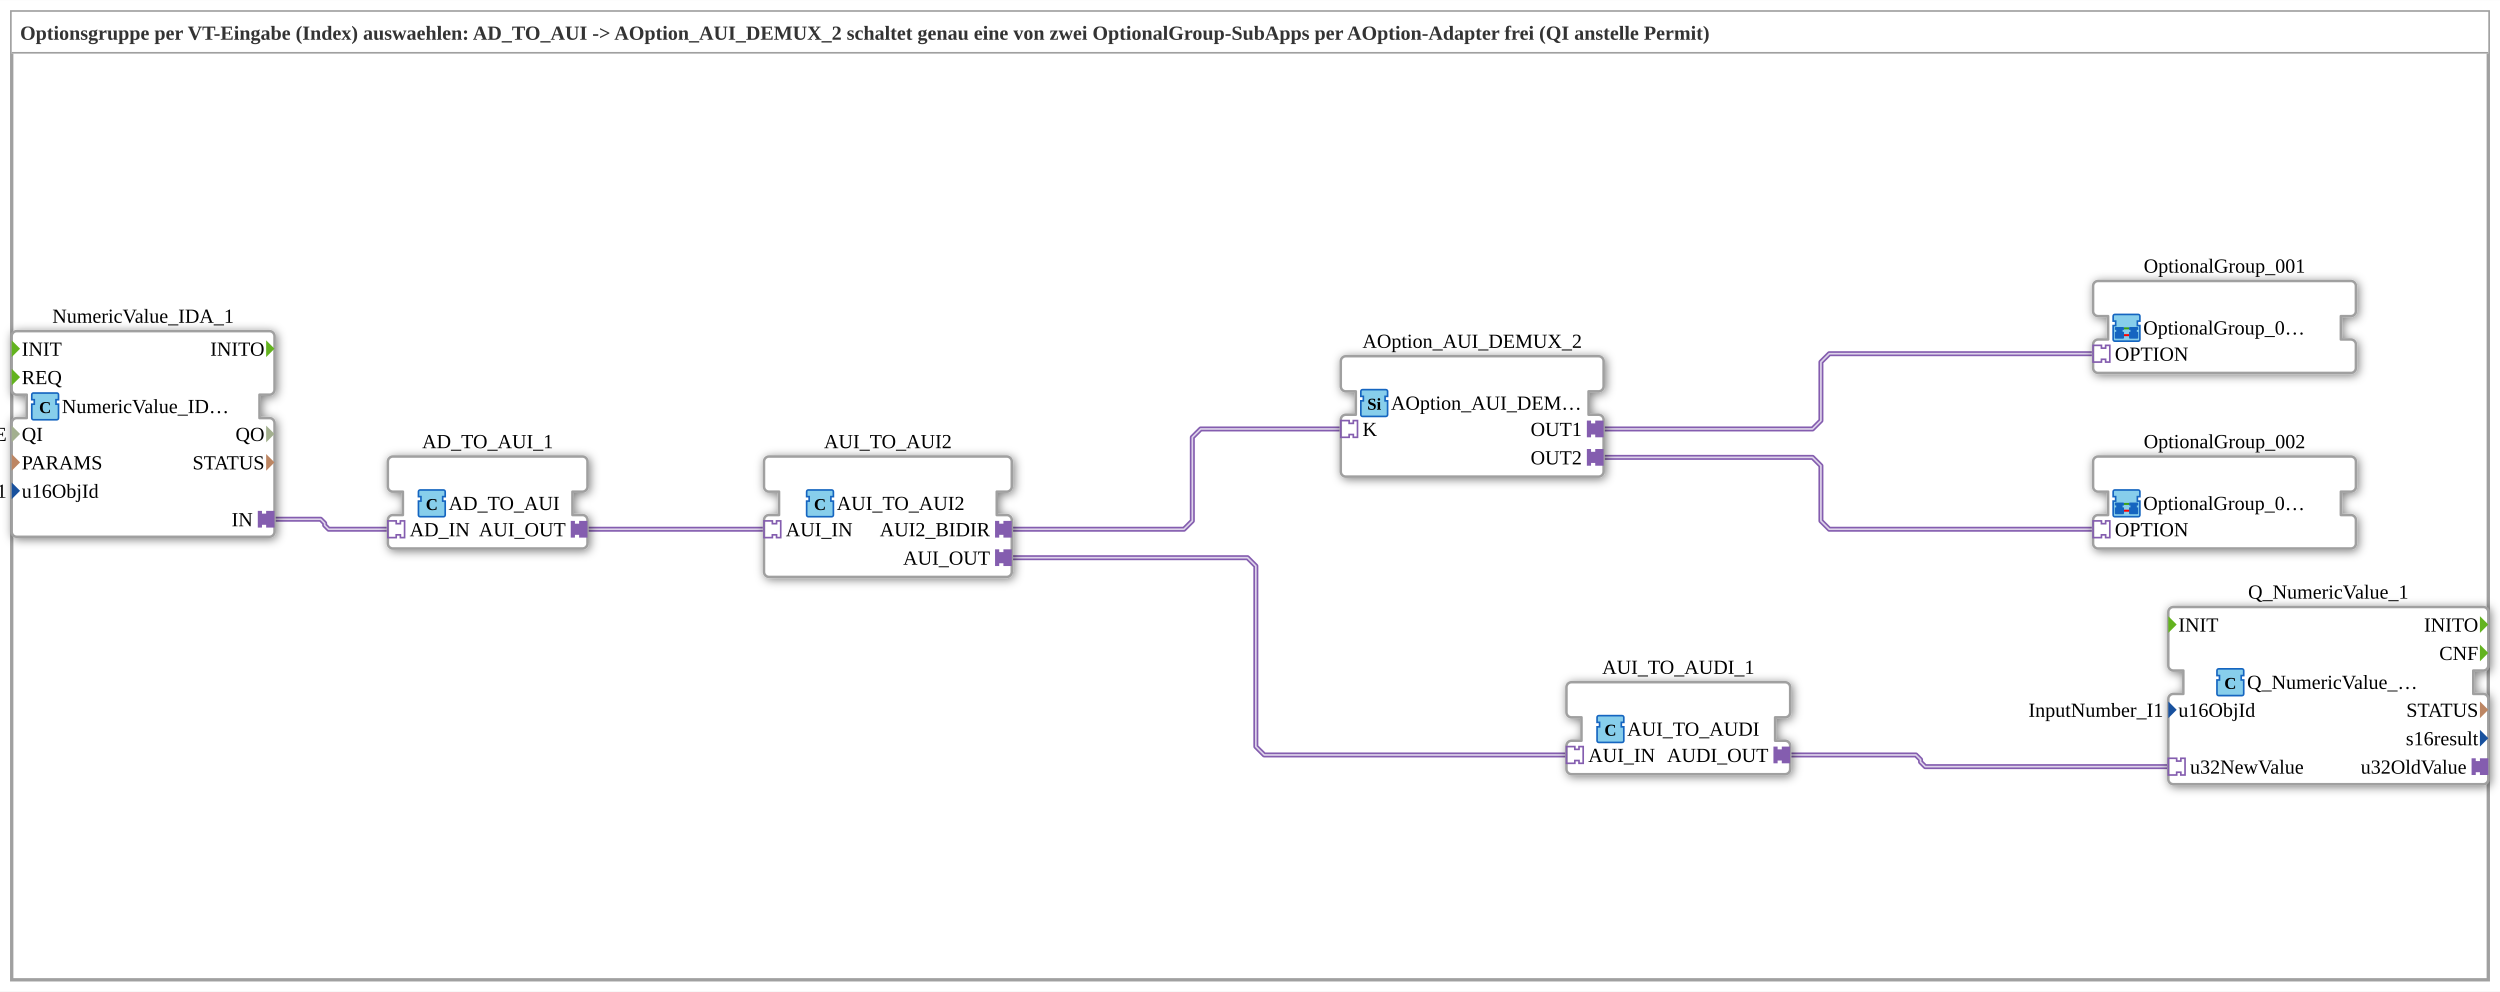
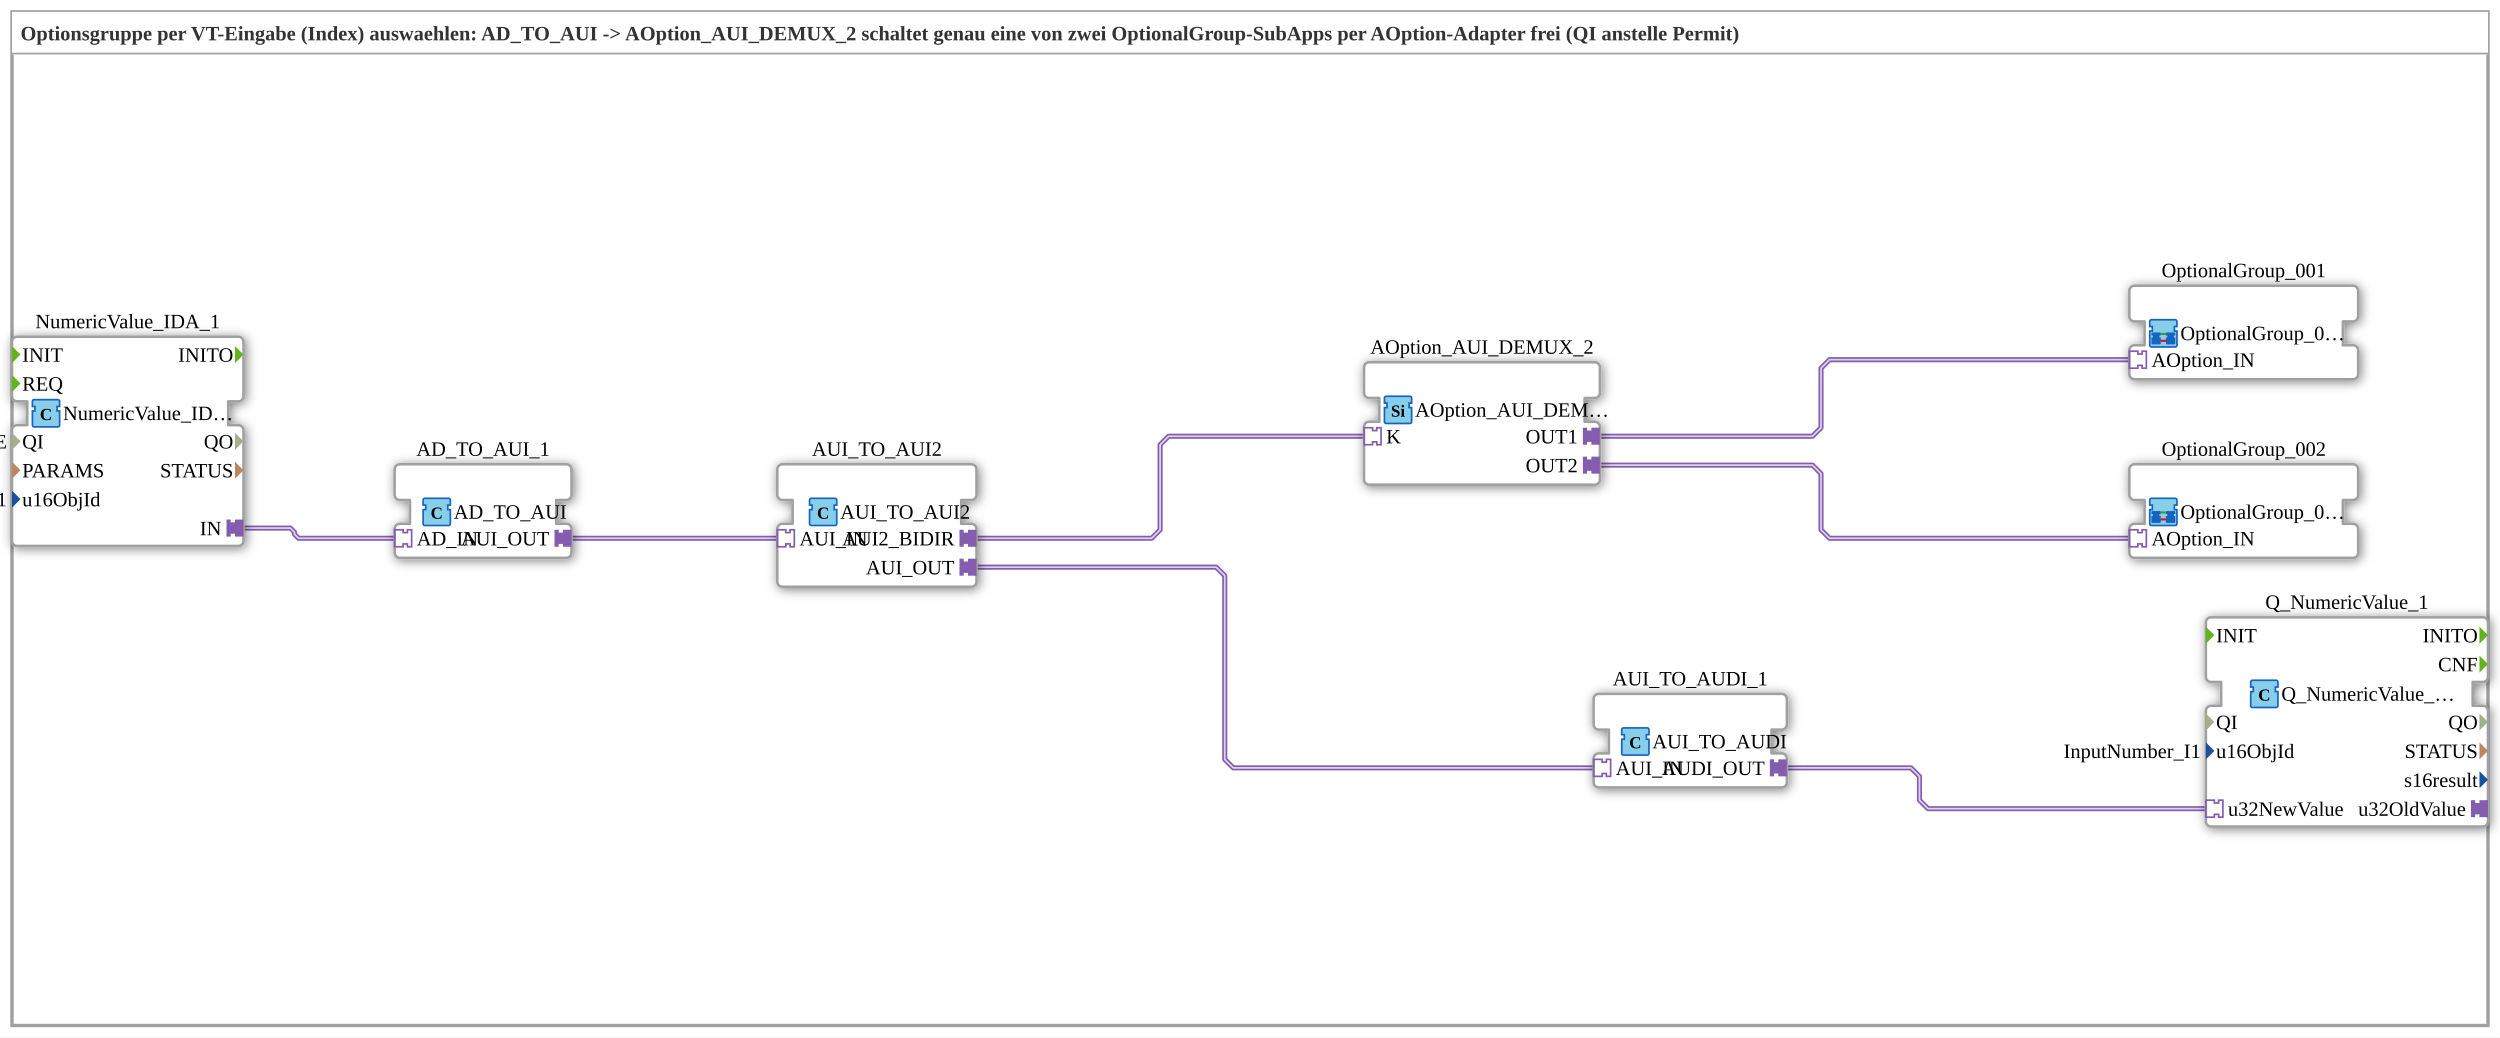
- <svg xmlns="http://www.w3.org/2000/svg" viewBox="53.0 -93.0 1495.4 593.0" width="1495" height="593">
+ <svg xmlns="http://www.w3.org/2000/svg" viewBox="53.0 -93.0 1469.9 610.0" width="1470" height="610">
  <style>
    @font-face {
      font-family: "TGL 0-17_std";
      src: local("TGL 0-17_std"), url("../../../_static/fonts/TGL-0-17_std.ttf") format("truetype");
      font-style: normal;
      font-weight: normal;
    }
    @font-face {
      font-family: "TGL 0-17";
      src: local("TGL 0-17"), local("TGL 0-17 alt"), url("../../../_static/fonts/TGL-0-17_std.ttf") format("truetype");
      font-style: normal;
      font-weight: normal;
    }
    @font-face {
      font-family: "TGL 0-16_std";
      src: local("TGL 0-16_std"), url("../../../_static/fonts/TGL-0-16_std.ttf") format("truetype");
      font-style: normal;
      font-weight: normal;
    }
    @font-face {
      font-family: "TGL 0-16";
      src: local("TGL 0-16"), url("../../../_static/fonts/TGL-0-16_std.ttf") format("truetype");
      font-style: normal;
      font-weight: normal;
    }
  </style>
  <defs>
    <filter id="dropShadow" x="-20%" y="-20%" width="140%" height="140%">
      <feGaussianBlur in="SourceAlpha" stdDeviation="3" result="blur" />
      <feOffset in="blur" dx="1" dy="1" result="offsetBlur" />
      <feFlood flood-color="#000000" flood-opacity="0.5" result="shadowColor" />
      <feComposite in="shadowColor" in2="offsetBlur" operator="in" result="shadow" />
      <feMerge>
        <feMergeNode in="shadow" />
        <feMergeNode in="SourceGraphic" />
      </feMerge>
    </filter>
  </defs>
-   <rect x="53.0" y="-93.0" width="1495.4" height="593.0" fill="white" />
-   <rect x="60.0" y="-86.0" width="1481.4" height="579.0" fill="none" stroke="#A0A0A0" stroke-width="2" />
-   <rect x="60.0" y="-86.0" width="1481.4" height="25.0" fill="white" stroke="none" />
-   <line x1="60.0" y1="-61.5" x2="1541.4" y2="-61.5" stroke="#A0A0A0" stroke-width="1" />
+   <rect x="53.0" y="-93.0" width="1469.9" height="610.0" fill="white" />
+   <rect x="60.0" y="-86.0" width="1455.9" height="596.0" fill="none" stroke="#A0A0A0" stroke-width="2" />
+   <rect x="60.0" y="-86.0" width="1455.9" height="25.0" fill="white" stroke="none" />
+   <line x1="60.0" y1="-61.5" x2="1515.9" y2="-61.5" stroke="#A0A0A0" stroke-width="1" />
  <text x="65.0" y="-69.3" font-family="'TGL 0-17_std', 'TGL 0-17', 'Times New Roman', Times, serif" font-size="12" font-weight="bold" fill="#333333">Optionsgruppe per VT-Eingabe (Index) auswaehlen: AD_TO_AUI -&gt; AOption_AUI_DEMUX_2 schaltet genau eine von zwei OptionalGroup-SubApps per AOption-Adapter frei (QI anstelle Permit)</text>
  <g id="sidebars">
  </g>
  <g id="connections">
-     <polyline points="1012.2,163.5 1137.2,163.5 1142.2,158.5 1142.2,123.5 1147.2,118.5 1305.0,118.5" fill="none" stroke="#845DAF" stroke-width="3" stroke-linejoin="round" />
-     <polyline points="1012.2,163.5 1137.2,163.5 1142.2,158.5 1142.2,123.5 1147.2,118.5 1305.0,118.5" fill="none" stroke="#DED4EA" stroke-width="1" stroke-linejoin="round" />
-     <polyline points="1012.2,180.5 1137.2,180.5 1142.2,185.5 1142.2,218.5 1147.2,223.5 1305.0,223.5" fill="none" stroke="#845DAF" stroke-width="3" stroke-linejoin="round" />
-     <polyline points="1012.2,180.5 1137.2,180.5 1142.2,185.5 1142.2,218.5 1147.2,223.5 1305.0,223.5" fill="none" stroke="#DED4EA" stroke-width="1" stroke-linejoin="round" />
-     <polyline points="217.2,217.5 244.8,217.5 247.2,219.9 247.2,221.1 249.6,223.5 285.0,223.5" fill="none" stroke="#845DAF" stroke-width="3" stroke-linejoin="round" />
-     <polyline points="217.2,217.5 244.8,217.5 247.2,219.9 247.2,221.1 249.6,223.5 285.0,223.5" fill="none" stroke="#DED4EA" stroke-width="1" stroke-linejoin="round" />
-     <polyline points="404.4,223.5 510.0,223.5" fill="none" stroke="#845DAF" stroke-width="3" stroke-linejoin="round" />
-     <polyline points="404.4,223.5 510.0,223.5" fill="none" stroke="#DED4EA" stroke-width="1" stroke-linejoin="round" />
-     <polyline points="658.2,240.5 799.2,240.5 804.2,245.5 804.2,353.5 809.2,358.5 990.0,358.5" fill="none" stroke="#845DAF" stroke-width="3" stroke-linejoin="round" />
-     <polyline points="658.2,240.5 799.2,240.5 804.2,245.5 804.2,353.5 809.2,358.5 990.0,358.5" fill="none" stroke="#DED4EA" stroke-width="1" stroke-linejoin="round" />
-     <polyline points="1123.8,358.5 1199.0,358.5 1201.8,361.3 1201.8,362.7 1204.6,365.5 1350.0,365.5" fill="none" stroke="#845DAF" stroke-width="3" stroke-linejoin="round" />
-     <polyline points="1123.8,358.5 1199.0,358.5 1201.8,361.3 1201.8,362.7 1204.6,365.5 1350.0,365.5" fill="none" stroke="#DED4EA" stroke-width="1" stroke-linejoin="round" />
-     <polyline points="658.2,223.5 761.2,223.5 766.2,218.5 766.2,168.5 771.2,163.5 855.0,163.5" fill="none" stroke="#845DAF" stroke-width="3" stroke-linejoin="round" />
-     <polyline points="658.2,223.5 761.2,223.5 766.2,218.5 766.2,168.5 771.2,163.5 855.0,163.5" fill="none" stroke="#DED4EA" stroke-width="1" stroke-linejoin="round" />
+     <polyline points="993.7,163.5 1118.7,163.5 1123.7,158.5 1123.7,123.5 1128.7,118.5 1305.0,118.5" fill="none" stroke="#845DAF" stroke-width="3" stroke-linejoin="round" />
+     <polyline points="993.7,163.5 1118.7,163.5 1123.7,158.5 1123.7,123.5 1128.7,118.5 1305.0,118.5" fill="none" stroke="#DED4EA" stroke-width="1" stroke-linejoin="round" />
+     <polyline points="993.7,180.5 1118.7,180.5 1123.7,185.5 1123.7,218.5 1128.7,223.5 1305.0,223.5" fill="none" stroke="#845DAF" stroke-width="3" stroke-linejoin="round" />
+     <polyline points="993.7,180.5 1118.7,180.5 1123.7,185.5 1123.7,218.5 1128.7,223.5 1305.0,223.5" fill="none" stroke="#DED4EA" stroke-width="1" stroke-linejoin="round" />
+     <polyline points="196.1,217.5 223.7,217.5 226.1,219.9 226.1,221.1 228.5,223.5 285.0,223.5" fill="none" stroke="#845DAF" stroke-width="3" stroke-linejoin="round" />
+     <polyline points="196.1,217.5 223.7,217.5 226.1,219.9 226.1,221.1 228.5,223.5 285.0,223.5" fill="none" stroke="#DED4EA" stroke-width="1" stroke-linejoin="round" />
+     <polyline points="389.0,223.5 510.0,223.5" fill="none" stroke="#845DAF" stroke-width="3" stroke-linejoin="round" />
+     <polyline points="389.0,223.5 510.0,223.5" fill="none" stroke="#DED4EA" stroke-width="1" stroke-linejoin="round" />
+     <polyline points="627.1,240.5 768.1,240.5 773.1,245.5 773.1,353.5 778.1,358.5 990.0,358.5" fill="none" stroke="#845DAF" stroke-width="3" stroke-linejoin="round" />
+     <polyline points="627.1,240.5 768.1,240.5 773.1,245.5 773.1,353.5 778.1,358.5 990.0,358.5" fill="none" stroke="#DED4EA" stroke-width="1" stroke-linejoin="round" />
+     <polyline points="1103.6,358.5 1176.6,358.5 1181.6,363.5 1181.6,377.5 1186.6,382.5 1350.0,382.5" fill="none" stroke="#845DAF" stroke-width="3" stroke-linejoin="round" />
+     <polyline points="1103.6,358.5 1176.6,358.5 1181.6,363.5 1181.6,377.5 1186.6,382.5 1350.0,382.5" fill="none" stroke="#DED4EA" stroke-width="1" stroke-linejoin="round" />
+     <polyline points="627.1,223.5 730.1,223.5 735.1,218.5 735.1,168.5 740.1,163.5 855.0,163.5" fill="none" stroke="#845DAF" stroke-width="3" stroke-linejoin="round" />
+     <polyline points="627.1,223.5 730.1,223.5 735.1,218.5 735.1,168.5 740.1,163.5 855.0,163.5" fill="none" stroke="#DED4EA" stroke-width="1" stroke-linejoin="round" />
  </g>
  <g id="interface_ports">
  </g>
  <g id="instances">
    <g id="fb_AOption_AUI_DEMUX_2" transform="translate(855.0, 120.0)">
-       <path d="M 3 0             L 154.2 0             A 3 3 0 0 1 157.2 3             L 157.2 18             A 3 3 0 0 1 154.2 21             L 148.2 21             L 148.2 35             L 154.2 35             A 3 3 0 0 1 157.2 38             L 157.2 69             A 3 3 0 0 1 154.2 72             L 3 72             A 3 3 0 0 1 0 69             L 0 38             A 3 3 0 0 1 3 35             L 9 35             L 9 21             L 3 21             A 3 3 0 0 1 0 18             L 0 3             A 3 3 0 0 1 3 0             Z" fill="#FFFFFF" stroke="#A0A0A0" stroke-width="1.5" stroke-linejoin="round" filter="url(#dropShadow)" />
+       <path d="M 3 0             L 135.688 0             A 3 3 0 0 1 138.688 3             L 138.688 18             A 3 3 0 0 1 135.688 21             L 129.688 21             L 129.688 35             L 135.688 35             A 3 3 0 0 1 138.688 38             L 138.688 69             A 3 3 0 0 1 135.688 72             L 3 72             A 3 3 0 0 1 0 69             L 0 38             A 3 3 0 0 1 3 35             L 9 35             L 9 21             L 3 21             A 3 3 0 0 1 0 18             L 0 3             A 3 3 0 0 1 3 0             Z" fill="#FFFFFF" stroke="#A0A0A0" stroke-width="1.5" stroke-linejoin="round" filter="url(#dropShadow)" />
      <path d="M 13.0 20.0             L 27.0 20.0             A 1 1 0 0 1 28.0 21.0             L 28.0 24.0             L 26.5 24.0             L 26.5 26.667             L 28.0 26.667             L 28.0 35.0             A 1 1 0 0 1 27.0 36.0             L 13.0 36.0             A 1 1 0 0 1 12.0 35.0             L 12.0 26.667             L 13.5 26.667             L 13.5 24.0             L 12.0 24.0             L 12.0 21.0             A 1 1 0 0 1 13.0 20.0             Z" fill="#87CEEB" stroke="#1565C0" stroke-width="1" />
      <text x="20.0" y="32.0" font-family="'TGL 0-17_std', 'TGL 0-17', 'Times New Roman', Times, serif" font-size="10" font-weight="bold" fill="#000000" text-anchor="middle">Si</text>
      <text x="30.0" y="32.0" font-family="'TGL 0-16_std', 'TGL 0-16', 'Times New Roman', Times, serif" font-size="12" fill="#000000">AOption_AUI_DEM…</text>
      <path d="M 0 38.5             L 5.0 38.5             L 5.0 40.167             L 7.5 40.167             L 7.5 38.5             L 10 38.5             L 10 48.5             L 7.5 48.5             L 7.5 46.833             L 5.0 46.833             L 5.0 48.5             L 0 48.5             Z" fill="none" stroke="#845DAF" stroke-width="1" />
      <text x="13" y="47.7" font-family="'TGL 0-17_std', 'TGL 0-17', 'Times New Roman', Times, serif" font-size="12" fill="#000000">K</text>
-       <path d="M 147.2 38.5             L 149.7 38.5             L 149.7 40.167             L 152.2 40.167             L 152.2 38.5             L 157.2 38.5             L 157.2 48.5             L 152.2 48.5             L 152.2 46.833             L 149.7 46.833             L 149.7 48.5             L 147.2 48.5             Z" fill="#845DAF" />
-       <text x="144.2" y="47.7" font-family="'TGL 0-17_std', 'TGL 0-17', 'Times New Roman', Times, serif" font-size="12" fill="#000000" text-anchor="end">OUT1</text>
-       <path d="M 147.2 55.5             L 149.7 55.5             L 149.7 57.167             L 152.2 57.167             L 152.2 55.5             L 157.2 55.5             L 157.2 65.5             L 152.2 65.5             L 152.2 63.833             L 149.7 63.833             L 149.7 65.5             L 147.2 65.5             Z" fill="#845DAF" />
-       <text x="144.2" y="64.7" font-family="'TGL 0-17_std', 'TGL 0-17', 'Times New Roman', Times, serif" font-size="12" fill="#000000" text-anchor="end">OUT2</text>
-       <text x="78.6" y="-5" font-family="'TGL 0-17_std', 'TGL 0-17', 'Times New Roman', Times, serif" font-size="12" fill="#000000" text-anchor="middle">AOption_AUI_DEMUX_2</text>
+       <path d="M 128.688 38.5             L 131.188 38.5             L 131.188 40.167             L 133.688 40.167             L 133.688 38.5             L 138.688 38.5             L 138.688 48.5             L 133.688 48.5             L 133.688 46.833             L 131.188 46.833             L 131.188 48.5             L 128.688 48.5             Z" fill="#845DAF" />
+       <text x="125.688" y="47.7" font-family="'TGL 0-17_std', 'TGL 0-17', 'Times New Roman', Times, serif" font-size="12" fill="#000000" text-anchor="end">OUT1</text>
+       <path d="M 128.688 55.5             L 131.188 55.5             L 131.188 57.167             L 133.688 57.167             L 133.688 55.5             L 138.688 55.5             L 138.688 65.5             L 133.688 65.5             L 133.688 63.833             L 131.188 63.833             L 131.188 65.5             L 128.688 65.5             Z" fill="#845DAF" />
+       <text x="125.688" y="64.7" font-family="'TGL 0-17_std', 'TGL 0-17', 'Times New Roman', Times, serif" font-size="12" fill="#000000" text-anchor="end">OUT2</text>
+       <text x="69.344" y="-5" font-family="'TGL 0-17_std', 'TGL 0-17', 'Times New Roman', Times, serif" font-size="12" fill="#000000" text-anchor="middle">AOption_AUI_DEMUX_2</text>
    </g>
    <g id="fb_Q_NumericValue_1" transform="translate(1350.0, 270.0)">
-       <path d="M 3 0             L 188.4 0             A 3 3 0 0 1 191.4 3             L 191.4 35             A 3 3 0 0 1 188.4 38             L 182.4 38             L 182.4 52             L 188.4 52             A 3 3 0 0 1 191.4 55             L 191.4 103             A 3 3 0 0 1 188.4 106             L 3 106             A 3 3 0 0 1 0 103             L 0 55             A 3 3 0 0 1 3 52             L 9 52             L 9 38             L 3 38             A 3 3 0 0 1 0 35             L 0 3             A 3 3 0 0 1 3 0             Z" fill="#FFFFFF" stroke="#A0A0A0" stroke-width="1.5" stroke-linejoin="round" filter="url(#dropShadow)" />
-       <path d="M 30.1 37.0             L 44.1 37.0             A 1 1 0 0 1 45.1 38.0             L 45.1 41.0             L 43.6 41.0             L 43.6 43.667             L 45.1 43.667             L 45.1 52.0             A 1 1 0 0 1 44.1 53.0             L 30.1 53.0             A 1 1 0 0 1 29.1 52.0             L 29.1 43.667             L 30.6 43.667             L 30.6 41.0             L 29.1 41.0             L 29.1 38.0             A 1 1 0 0 1 30.1 37.0             Z" fill="#87CEEB" stroke="#1565C0" stroke-width="1" />
-       <text x="37.1" y="49.0" font-family="'TGL 0-17_std', 'TGL 0-17', 'Times New Roman', Times, serif" font-size="10" font-weight="bold" fill="#000000" text-anchor="middle">C</text>
-       <text x="47.1" y="49.0" font-family="'TGL 0-16_std', 'TGL 0-16', 'Times New Roman', Times, serif" font-size="12" fill="#000000">Q_NumericValue_…</text>
+       <path d="M 3 0             L 162.875 0             A 3 3 0 0 1 165.875 3             L 165.875 35             A 3 3 0 0 1 162.875 38             L 156.875 38             L 156.875 52             L 162.875 52             A 3 3 0 0 1 165.875 55             L 165.875 120             A 3 3 0 0 1 162.875 123             L 3 123             A 3 3 0 0 1 0 120             L 0 55             A 3 3 0 0 1 3 52             L 9 52             L 9 38             L 3 38             A 3 3 0 0 1 0 35             L 0 3             A 3 3 0 0 1 3 0             Z" fill="#FFFFFF" stroke="#A0A0A0" stroke-width="1.5" stroke-linejoin="round" filter="url(#dropShadow)" />
+       <path d="M 27.375 37.0             L 41.375 37.0             A 1 1 0 0 1 42.375 38.0             L 42.375 41.0             L 40.875 41.0             L 40.875 43.667             L 42.375 43.667             L 42.375 52.0             A 1 1 0 0 1 41.375 53.0             L 27.375 53.0             A 1 1 0 0 1 26.375 52.0             L 26.375 43.667             L 27.875 43.667             L 27.875 41.0             L 26.375 41.0             L 26.375 38.0             A 1 1 0 0 1 27.375 37.0             Z" fill="#87CEEB" stroke="#1565C0" stroke-width="1" />
+       <text x="34.375" y="49.0" font-family="'TGL 0-17_std', 'TGL 0-17', 'Times New Roman', Times, serif" font-size="10" font-weight="bold" fill="#000000" text-anchor="middle">C</text>
+       <text x="44.375" y="49.0" font-family="'TGL 0-16_std', 'TGL 0-16', 'Times New Roman', Times, serif" font-size="12" fill="#000000">Q_NumericValue_…</text>
      <polygon points="0,5.5 5,10.5 0,15.5" fill="#63B31F" />
      <text x="6" y="14.7" font-family="'TGL 0-17_std', 'TGL 0-17', 'Times New Roman', Times, serif" font-size="12" fill="#000000">INIT</text>
-       <polygon points="186.4,5.5 191.4,10.5 186.4,15.5" fill="#63B31F" />
-       <text x="185.4" y="14.7" font-family="'TGL 0-17_std', 'TGL 0-17', 'Times New Roman', Times, serif" font-size="12" fill="#000000" text-anchor="end">INITO</text>
-       <polygon points="186.4,22.5 191.4,27.5 186.4,32.5" fill="#63B31F" />
-       <text x="185.4" y="31.7" font-family="'TGL 0-17_std', 'TGL 0-17', 'Times New Roman', Times, serif" font-size="12" fill="#000000" text-anchor="end">CNF</text>
-       <polygon points="0,56.5 5,61.5 0,66.5" fill="#18519E" />
-       <text x="6" y="65.7" font-family="'TGL 0-17_std', 'TGL 0-17', 'Times New Roman', Times, serif" font-size="12" fill="#000000">u16ObjId</text>
-       <polygon points="186.4,56.5 191.4,61.5 186.4,66.5" fill="#BD8663" />
-       <text x="185.4" y="65.7" font-family="'TGL 0-17_std', 'TGL 0-17', 'Times New Roman', Times, serif" font-size="12" fill="#000000" text-anchor="end">STATUS</text>
-       <polygon points="186.4,73.5 191.4,78.5 186.4,83.5" fill="#18519E" />
-       <text x="185.4" y="82.7" font-family="'TGL 0-17_std', 'TGL 0-17', 'Times New Roman', Times, serif" font-size="12" fill="#000000" text-anchor="end">s16result</text>
-       <text x="-3" y="65.7" font-family="'TGL 0-17_std', 'TGL 0-17', 'Times New Roman', Times, serif" font-size="12" fill="#000000" text-anchor="end">InputNumber_I1</text>
-       <path d="M 0 90.5             L 5.0 90.5             L 5.0 92.167             L 7.5 92.167             L 7.5 90.5             L 10 90.5             L 10 100.5             L 7.5 100.5             L 7.5 98.833             L 5.0 98.833             L 5.0 100.5             L 0 100.5             Z" fill="none" stroke="#845DAF" stroke-width="1" />
-       <text x="13" y="99.7" font-family="'TGL 0-17_std', 'TGL 0-17', 'Times New Roman', Times, serif" font-size="12" fill="#000000">u32NewValue</text>
-       <path d="M 181.4 90.5             L 183.9 90.5             L 183.9 92.167             L 186.4 92.167             L 186.4 90.5             L 191.4 90.5             L 191.4 100.5             L 186.4 100.5             L 186.4 98.833             L 183.9 98.833             L 183.9 100.5             L 181.4 100.5             Z" fill="#845DAF" />
-       <text x="178.4" y="99.7" font-family="'TGL 0-17_std', 'TGL 0-17', 'Times New Roman', Times, serif" font-size="12" fill="#000000" text-anchor="end">u32OldValue</text>
-       <text x="95.7" y="-5" font-family="'TGL 0-17_std', 'TGL 0-17', 'Times New Roman', Times, serif" font-size="12" fill="#000000" text-anchor="middle">Q_NumericValue_1</text>
+       <polygon points="160.875,5.5 165.875,10.5 160.875,15.5" fill="#63B31F" />
+       <text x="159.875" y="14.7" font-family="'TGL 0-17_std', 'TGL 0-17', 'Times New Roman', Times, serif" font-size="12" fill="#000000" text-anchor="end">INITO</text>
+       <polygon points="160.875,22.5 165.875,27.5 160.875,32.5" fill="#63B31F" />
+       <text x="159.875" y="31.7" font-family="'TGL 0-17_std', 'TGL 0-17', 'Times New Roman', Times, serif" font-size="12" fill="#000000" text-anchor="end">CNF</text>
+       <polygon points="0,56.5 5,61.5 0,66.5" fill="#A3B08F" />
+       <text x="6" y="65.7" font-family="'TGL 0-17_std', 'TGL 0-17', 'Times New Roman', Times, serif" font-size="12" fill="#000000">QI</text>
+       <polygon points="0,73.5 5,78.5 0,83.5" fill="#18519E" />
+       <text x="6" y="82.7" font-family="'TGL 0-17_std', 'TGL 0-17', 'Times New Roman', Times, serif" font-size="12" fill="#000000">u16ObjId</text>
+       <polygon points="160.875,56.5 165.875,61.5 160.875,66.5" fill="#A3B08F" />
+       <text x="159.875" y="65.7" font-family="'TGL 0-17_std', 'TGL 0-17', 'Times New Roman', Times, serif" font-size="12" fill="#000000" text-anchor="end">QO</text>
+       <polygon points="160.875,73.5 165.875,78.5 160.875,83.5" fill="#BD8663" />
+       <text x="159.875" y="82.7" font-family="'TGL 0-17_std', 'TGL 0-17', 'Times New Roman', Times, serif" font-size="12" fill="#000000" text-anchor="end">STATUS</text>
+       <polygon points="160.875,90.5 165.875,95.5 160.875,100.5" fill="#18519E" />
+       <text x="159.875" y="99.7" font-family="'TGL 0-17_std', 'TGL 0-17', 'Times New Roman', Times, serif" font-size="12" fill="#000000" text-anchor="end">s16result</text>
+       <text x="-3" y="82.7" font-family="'TGL 0-17_std', 'TGL 0-17', 'Times New Roman', Times, serif" font-size="12" fill="#000000" text-anchor="end">InputNumber_I1</text>
+       <path d="M 0 107.5             L 5.0 107.5             L 5.0 109.167             L 7.5 109.167             L 7.5 107.5             L 10 107.5             L 10 117.5             L 7.5 117.5             L 7.5 115.833             L 5.0 115.833             L 5.0 117.5             L 0 117.5             Z" fill="none" stroke="#845DAF" stroke-width="1" />
+       <text x="13" y="116.7" font-family="'TGL 0-17_std', 'TGL 0-17', 'Times New Roman', Times, serif" font-size="12" fill="#000000">u32NewValue</text>
+       <path d="M 155.875 107.5             L 158.375 107.5             L 158.375 109.167             L 160.875 109.167             L 160.875 107.5             L 165.875 107.5             L 165.875 117.5             L 160.875 117.5             L 160.875 115.833             L 158.375 115.833             L 158.375 117.5             L 155.875 117.5             Z" fill="#845DAF" />
+       <text x="152.875" y="116.7" font-family="'TGL 0-17_std', 'TGL 0-17', 'Times New Roman', Times, serif" font-size="12" fill="#000000" text-anchor="end">u32OldValue</text>
+       <text x="82.938" y="-5" font-family="'TGL 0-17_std', 'TGL 0-17', 'Times New Roman', Times, serif" font-size="12" fill="#000000" text-anchor="middle">Q_NumericValue_1</text>
    </g>
    <g id="fb_AUI_TO_AUDI_1" transform="translate(990.0, 315.0)">
-       <path d="M 3 0             L 130.8 0             A 3 3 0 0 1 133.8 3             L 133.8 18             A 3 3 0 0 1 130.8 21             L 124.8 21             L 124.8 35             L 130.8 35             A 3 3 0 0 1 133.8 38             L 133.8 52             A 3 3 0 0 1 130.8 55             L 3 55             A 3 3 0 0 1 0 52             L 0 38             A 3 3 0 0 1 3 35             L 9 35             L 9 21             L 3 21             A 3 3 0 0 1 0 18             L 0 3             A 3 3 0 0 1 3 0             Z" fill="#FFFFFF" stroke="#A0A0A0" stroke-width="1.5" stroke-linejoin="round" filter="url(#dropShadow)" />
-       <path d="M 19.3 20.0             L 33.3 20.0             A 1 1 0 0 1 34.3 21.0             L 34.3 24.0             L 32.8 24.0             L 32.8 26.667             L 34.3 26.667             L 34.3 35.0             A 1 1 0 0 1 33.3 36.0             L 19.3 36.0             A 1 1 0 0 1 18.3 35.0             L 18.3 26.667             L 19.8 26.667             L 19.8 24.0             L 18.3 24.0             L 18.3 21.0             A 1 1 0 0 1 19.3 20.0             Z" fill="#87CEEB" stroke="#1565C0" stroke-width="1" />
-       <text x="26.3" y="32.0" font-family="'TGL 0-17_std', 'TGL 0-17', 'Times New Roman', Times, serif" font-size="10" font-weight="bold" fill="#000000" text-anchor="middle">C</text>
-       <text x="36.3" y="32.0" font-family="'TGL 0-16_std', 'TGL 0-16', 'Times New Roman', Times, serif" font-size="12" fill="#000000">AUI_TO_AUDI</text>
+       <path d="M 3 0             L 110.625 0             A 3 3 0 0 1 113.625 3             L 113.625 18             A 3 3 0 0 1 110.625 21             L 104.625 21             L 104.625 35             L 110.625 35             A 3 3 0 0 1 113.625 38             L 113.625 52             A 3 3 0 0 1 110.625 55             L 3 55             A 3 3 0 0 1 0 52             L 0 38             A 3 3 0 0 1 3 35             L 9 35             L 9 21             L 3 21             A 3 3 0 0 1 0 18             L 0 3             A 3 3 0 0 1 3 0             Z" fill="#FFFFFF" stroke="#A0A0A0" stroke-width="1.5" stroke-linejoin="round" filter="url(#dropShadow)" />
+       <path d="M 17.531 20.0             L 31.531 20.0             A 1 1 0 0 1 32.531 21.0             L 32.531 24.0             L 31.031 24.0             L 31.031 26.667             L 32.531 26.667             L 32.531 35.0             A 1 1 0 0 1 31.531 36.0             L 17.531 36.0             A 1 1 0 0 1 16.531 35.0             L 16.531 26.667             L 18.031 26.667             L 18.031 24.0             L 16.531 24.0             L 16.531 21.0             A 1 1 0 0 1 17.531 20.0             Z" fill="#87CEEB" stroke="#1565C0" stroke-width="1" />
+       <text x="24.531" y="32.0" font-family="'TGL 0-17_std', 'TGL 0-17', 'Times New Roman', Times, serif" font-size="10" font-weight="bold" fill="#000000" text-anchor="middle">C</text>
+       <text x="34.531" y="32.0" font-family="'TGL 0-16_std', 'TGL 0-16', 'Times New Roman', Times, serif" font-size="12" fill="#000000">AUI_TO_AUDI</text>
      <path d="M 0 38.5             L 5.0 38.5             L 5.0 40.167             L 7.5 40.167             L 7.5 38.5             L 10 38.5             L 10 48.5             L 7.5 48.5             L 7.5 46.833             L 5.0 46.833             L 5.0 48.5             L 0 48.5             Z" fill="none" stroke="#845DAF" stroke-width="1" />
      <text x="13" y="47.7" font-family="'TGL 0-17_std', 'TGL 0-17', 'Times New Roman', Times, serif" font-size="12" fill="#000000">AUI_IN</text>
-       <path d="M 123.8 38.5             L 126.3 38.5             L 126.3 40.167             L 128.8 40.167             L 128.8 38.5             L 133.8 38.5             L 133.8 48.5             L 128.8 48.5             L 128.8 46.833             L 126.3 46.833             L 126.3 48.5             L 123.8 48.5             Z" fill="#845DAF" />
-       <text x="120.8" y="47.7" font-family="'TGL 0-17_std', 'TGL 0-17', 'Times New Roman', Times, serif" font-size="12" fill="#000000" text-anchor="end">AUDI_OUT</text>
-       <text x="66.9" y="-5" font-family="'TGL 0-17_std', 'TGL 0-17', 'Times New Roman', Times, serif" font-size="12" fill="#000000" text-anchor="middle">AUI_TO_AUDI_1</text>
+       <path d="M 103.625 38.5             L 106.125 38.5             L 106.125 40.167             L 108.625 40.167             L 108.625 38.5             L 113.625 38.5             L 113.625 48.5             L 108.625 48.5             L 108.625 46.833             L 106.125 46.833             L 106.125 48.5             L 103.625 48.5             Z" fill="#845DAF" />
+       <text x="100.625" y="47.7" font-family="'TGL 0-17_std', 'TGL 0-17', 'Times New Roman', Times, serif" font-size="12" fill="#000000" text-anchor="end">AUDI_OUT</text>
+       <text x="56.812" y="-5" font-family="'TGL 0-17_std', 'TGL 0-17', 'Times New Roman', Times, serif" font-size="12" fill="#000000" text-anchor="middle">AUI_TO_AUDI_1</text>
    </g>
    <g id="fb_AUI_TO_AUI2" transform="translate(510.0, 180.0)">
-       <path d="M 3 0             L 145.2 0             A 3 3 0 0 1 148.2 3             L 148.2 18             A 3 3 0 0 1 145.2 21             L 139.2 21             L 139.2 35             L 145.2 35             A 3 3 0 0 1 148.2 38             L 148.2 69             A 3 3 0 0 1 145.2 72             L 3 72             A 3 3 0 0 1 0 69             L 0 38             A 3 3 0 0 1 3 35             L 9 35             L 9 21             L 3 21             A 3 3 0 0 1 0 18             L 0 3             A 3 3 0 0 1 3 0             Z" fill="#FFFFFF" stroke="#A0A0A0" stroke-width="1.5" stroke-linejoin="round" filter="url(#dropShadow)" />
-       <path d="M 26.5 20.0             L 40.5 20.0             A 1 1 0 0 1 41.5 21.0             L 41.5 24.0             L 40 24.0             L 40 26.667             L 41.5 26.667             L 41.5 35.0             A 1 1 0 0 1 40.5 36.0             L 26.5 36.0             A 1 1 0 0 1 25.5 35.0             L 25.5 26.667             L 27 26.667             L 27 24.0             L 25.5 24.0             L 25.5 21.0             A 1 1 0 0 1 26.5 20.0             Z" fill="#87CEEB" stroke="#1565C0" stroke-width="1" />
-       <text x="33.5" y="32.0" font-family="'TGL 0-17_std', 'TGL 0-17', 'Times New Roman', Times, serif" font-size="10" font-weight="bold" fill="#000000" text-anchor="middle">C</text>
-       <text x="43.5" y="32.0" font-family="'TGL 0-16_std', 'TGL 0-16', 'Times New Roman', Times, serif" font-size="12" fill="#000000">AUI_TO_AUI2</text>
+       <path d="M 3 0             L 114.125 0             A 3 3 0 0 1 117.125 3             L 117.125 18             A 3 3 0 0 1 114.125 21             L 108.125 21             L 108.125 35             L 114.125 35             A 3 3 0 0 1 117.125 38             L 117.125 69             A 3 3 0 0 1 114.125 72             L 3 72             A 3 3 0 0 1 0 69             L 0 38             A 3 3 0 0 1 3 35             L 9 35             L 9 21             L 3 21             A 3 3 0 0 1 0 18             L 0 3             A 3 3 0 0 1 3 0             Z" fill="#FFFFFF" stroke="#A0A0A0" stroke-width="1.5" stroke-linejoin="round" filter="url(#dropShadow)" />
+       <path d="M 19.969 20.0             L 33.969 20.0             A 1 1 0 0 1 34.969 21.0             L 34.969 24.0             L 33.469 24.0             L 33.469 26.667             L 34.969 26.667             L 34.969 35.0             A 1 1 0 0 1 33.969 36.0             L 19.969 36.0             A 1 1 0 0 1 18.969 35.0             L 18.969 26.667             L 20.469 26.667             L 20.469 24.0             L 18.969 24.0             L 18.969 21.0             A 1 1 0 0 1 19.969 20.0             Z" fill="#87CEEB" stroke="#1565C0" stroke-width="1" />
+       <text x="26.969" y="32.0" font-family="'TGL 0-17_std', 'TGL 0-17', 'Times New Roman', Times, serif" font-size="10" font-weight="bold" fill="#000000" text-anchor="middle">C</text>
+       <text x="36.969" y="32.0" font-family="'TGL 0-16_std', 'TGL 0-16', 'Times New Roman', Times, serif" font-size="12" fill="#000000">AUI_TO_AUI2</text>
      <path d="M 0 38.5             L 5.0 38.5             L 5.0 40.167             L 7.5 40.167             L 7.5 38.5             L 10 38.5             L 10 48.5             L 7.5 48.5             L 7.5 46.833             L 5.0 46.833             L 5.0 48.5             L 0 48.5             Z" fill="none" stroke="#845DAF" stroke-width="1" />
      <text x="13" y="47.7" font-family="'TGL 0-17_std', 'TGL 0-17', 'Times New Roman', Times, serif" font-size="12" fill="#000000">AUI_IN</text>
-       <path d="M 138.2 38.5             L 140.7 38.5             L 140.7 40.167             L 143.2 40.167             L 143.2 38.5             L 148.2 38.5             L 148.2 48.5             L 143.2 48.5             L 143.2 46.833             L 140.7 46.833             L 140.7 48.5             L 138.2 48.5             Z" fill="#845DAF" />
-       <text x="135.2" y="47.7" font-family="'TGL 0-17_std', 'TGL 0-17', 'Times New Roman', Times, serif" font-size="12" fill="#000000" text-anchor="end">AUI2_BIDIR</text>
-       <path d="M 138.2 55.5             L 140.7 55.5             L 140.7 57.167             L 143.2 57.167             L 143.2 55.5             L 148.2 55.5             L 148.2 65.5             L 143.2 65.5             L 143.2 63.833             L 140.7 63.833             L 140.7 65.5             L 138.2 65.5             Z" fill="#845DAF" />
-       <text x="135.2" y="64.7" font-family="'TGL 0-17_std', 'TGL 0-17', 'Times New Roman', Times, serif" font-size="12" fill="#000000" text-anchor="end">AUI_OUT</text>
-       <text x="74.1" y="-5" font-family="'TGL 0-17_std', 'TGL 0-17', 'Times New Roman', Times, serif" font-size="12" fill="#000000" text-anchor="middle">AUI_TO_AUI2</text>
+       <path d="M 107.125 38.5             L 109.625 38.5             L 109.625 40.167             L 112.125 40.167             L 112.125 38.5             L 117.125 38.5             L 117.125 48.5             L 112.125 48.5             L 112.125 46.833             L 109.625 46.833             L 109.625 48.5             L 107.125 48.5             Z" fill="#845DAF" />
+       <text x="104.125" y="47.7" font-family="'TGL 0-17_std', 'TGL 0-17', 'Times New Roman', Times, serif" font-size="12" fill="#000000" text-anchor="end">AUI2_BIDIR</text>
+       <path d="M 107.125 55.5             L 109.625 55.5             L 109.625 57.167             L 112.125 57.167             L 112.125 55.5             L 117.125 55.5             L 117.125 65.5             L 112.125 65.5             L 112.125 63.833             L 109.625 63.833             L 109.625 65.5             L 107.125 65.5             Z" fill="#845DAF" />
+       <text x="104.125" y="64.7" font-family="'TGL 0-17_std', 'TGL 0-17', 'Times New Roman', Times, serif" font-size="12" fill="#000000" text-anchor="end">AUI_OUT</text>
+       <text x="58.562" y="-5" font-family="'TGL 0-17_std', 'TGL 0-17', 'Times New Roman', Times, serif" font-size="12" fill="#000000" text-anchor="middle">AUI_TO_AUI2</text>
    </g>
    <g id="fb_AD_TO_AUI_1" transform="translate(285.0, 180.0)">
-       <path d="M 3 0             L 116.4 0             A 3 3 0 0 1 119.4 3             L 119.4 18             A 3 3 0 0 1 116.4 21             L 110.4 21             L 110.4 35             L 116.4 35             A 3 3 0 0 1 119.4 38             L 119.4 52             A 3 3 0 0 1 116.4 55             L 3 55             A 3 3 0 0 1 0 52             L 0 38             A 3 3 0 0 1 3 35             L 9 35             L 9 21             L 3 21             A 3 3 0 0 1 0 18             L 0 3             A 3 3 0 0 1 3 0             Z" fill="#FFFFFF" stroke="#A0A0A0" stroke-width="1.5" stroke-linejoin="round" filter="url(#dropShadow)" />
-       <path d="M 19.3 20.0             L 33.3 20.0             A 1 1 0 0 1 34.3 21.0             L 34.3 24.0             L 32.8 24.0             L 32.8 26.667             L 34.3 26.667             L 34.3 35.0             A 1 1 0 0 1 33.3 36.0             L 19.3 36.0             A 1 1 0 0 1 18.3 35.0             L 18.3 26.667             L 19.8 26.667             L 19.8 24.0             L 18.3 24.0             L 18.3 21.0             A 1 1 0 0 1 19.3 20.0             Z" fill="#87CEEB" stroke="#1565C0" stroke-width="1" />
-       <text x="26.3" y="32.0" font-family="'TGL 0-17_std', 'TGL 0-17', 'Times New Roman', Times, serif" font-size="10" font-weight="bold" fill="#000000" text-anchor="middle">C</text>
-       <text x="36.3" y="32.0" font-family="'TGL 0-16_std', 'TGL 0-16', 'Times New Roman', Times, serif" font-size="12" fill="#000000">AD_TO_AUI</text>
+       <path d="M 3 0             L 101.0 0             A 3 3 0 0 1 104.0 3             L 104.0 18             A 3 3 0 0 1 101.0 21             L 95.0 21             L 95.0 35             L 101.0 35             A 3 3 0 0 1 104.0 38             L 104.0 52             A 3 3 0 0 1 101.0 55             L 3 55             A 3 3 0 0 1 0 52             L 0 38             A 3 3 0 0 1 3 35             L 9 35             L 9 21             L 3 21             A 3 3 0 0 1 0 18             L 0 3             A 3 3 0 0 1 3 0             Z" fill="#FFFFFF" stroke="#A0A0A0" stroke-width="1.5" stroke-linejoin="round" filter="url(#dropShadow)" />
+       <path d="M 17.75 20.0             L 31.75 20.0             A 1 1 0 0 1 32.75 21.0             L 32.75 24.0             L 31.25 24.0             L 31.25 26.667             L 32.75 26.667             L 32.75 35.0             A 1 1 0 0 1 31.75 36.0             L 17.75 36.0             A 1 1 0 0 1 16.75 35.0             L 16.75 26.667             L 18.25 26.667             L 18.25 24.0             L 16.75 24.0             L 16.75 21.0             A 1 1 0 0 1 17.75 20.0             Z" fill="#87CEEB" stroke="#1565C0" stroke-width="1" />
+       <text x="24.75" y="32.0" font-family="'TGL 0-17_std', 'TGL 0-17', 'Times New Roman', Times, serif" font-size="10" font-weight="bold" fill="#000000" text-anchor="middle">C</text>
+       <text x="34.75" y="32.0" font-family="'TGL 0-16_std', 'TGL 0-16', 'Times New Roman', Times, serif" font-size="12" fill="#000000">AD_TO_AUI</text>
      <path d="M 0 38.5             L 5.0 38.5             L 5.0 40.167             L 7.5 40.167             L 7.5 38.5             L 10 38.5             L 10 48.5             L 7.5 48.5             L 7.5 46.833             L 5.0 46.833             L 5.0 48.5             L 0 48.5             Z" fill="none" stroke="#845DAF" stroke-width="1" />
      <text x="13" y="47.7" font-family="'TGL 0-17_std', 'TGL 0-17', 'Times New Roman', Times, serif" font-size="12" fill="#000000">AD_IN</text>
-       <path d="M 109.4 38.5             L 111.9 38.5             L 111.9 40.167             L 114.4 40.167             L 114.4 38.5             L 119.4 38.5             L 119.4 48.5             L 114.4 48.5             L 114.4 46.833             L 111.9 46.833             L 111.9 48.5             L 109.4 48.5             Z" fill="#845DAF" />
-       <text x="106.4" y="47.7" font-family="'TGL 0-17_std', 'TGL 0-17', 'Times New Roman', Times, serif" font-size="12" fill="#000000" text-anchor="end">AUI_OUT</text>
-       <text x="59.7" y="-5" font-family="'TGL 0-17_std', 'TGL 0-17', 'Times New Roman', Times, serif" font-size="12" fill="#000000" text-anchor="middle">AD_TO_AUI_1</text>
+       <path d="M 94.0 38.5             L 96.5 38.5             L 96.5 40.167             L 99.0 40.167             L 99.0 38.5             L 104.0 38.5             L 104.0 48.5             L 99.0 48.5             L 99.0 46.833             L 96.5 46.833             L 96.5 48.5             L 94.0 48.5             Z" fill="#845DAF" />
+       <text x="91.0" y="47.7" font-family="'TGL 0-17_std', 'TGL 0-17', 'Times New Roman', Times, serif" font-size="12" fill="#000000" text-anchor="end">AUI_OUT</text>
+       <text x="52.0" y="-5" font-family="'TGL 0-17_std', 'TGL 0-17', 'Times New Roman', Times, serif" font-size="12" fill="#000000" text-anchor="middle">AD_TO_AUI_1</text>
    </g>
    <g id="fb_NumericValue_IDA_1" transform="translate(60.0, 105.0)">
-       <path d="M 3 0             L 154.2 0             A 3 3 0 0 1 157.2 3             L 157.2 35             A 3 3 0 0 1 154.2 38             L 148.2 38             L 148.2 52             L 154.2 52             A 3 3 0 0 1 157.2 55             L 157.2 120             A 3 3 0 0 1 154.2 123             L 3 123             A 3 3 0 0 1 0 120             L 0 55             A 3 3 0 0 1 3 52             L 9 52             L 9 38             L 3 38             A 3 3 0 0 1 0 35             L 0 3             A 3 3 0 0 1 3 0             Z" fill="#FFFFFF" stroke="#A0A0A0" stroke-width="1.5" stroke-linejoin="round" filter="url(#dropShadow)" />
+       <path d="M 3 0             L 133.125 0             A 3 3 0 0 1 136.125 3             L 136.125 35             A 3 3 0 0 1 133.125 38             L 127.125 38             L 127.125 52             L 133.125 52             A 3 3 0 0 1 136.125 55             L 136.125 120             A 3 3 0 0 1 133.125 123             L 3 123             A 3 3 0 0 1 0 120             L 0 55             A 3 3 0 0 1 3 52             L 9 52             L 9 38             L 3 38             A 3 3 0 0 1 0 35             L 0 3             A 3 3 0 0 1 3 0             Z" fill="#FFFFFF" stroke="#A0A0A0" stroke-width="1.5" stroke-linejoin="round" filter="url(#dropShadow)" />
      <path d="M 13.0 37.0             L 27.0 37.0             A 1 1 0 0 1 28.0 38.0             L 28.0 41.0             L 26.5 41.0             L 26.5 43.667             L 28.0 43.667             L 28.0 52.0             A 1 1 0 0 1 27.0 53.0             L 13.0 53.0             A 1 1 0 0 1 12.0 52.0             L 12.0 43.667             L 13.5 43.667             L 13.5 41.0             L 12.0 41.0             L 12.0 38.0             A 1 1 0 0 1 13.0 37.0             Z" fill="#87CEEB" stroke="#1565C0" stroke-width="1" />
      <text x="20.0" y="49.0" font-family="'TGL 0-17_std', 'TGL 0-17', 'Times New Roman', Times, serif" font-size="10" font-weight="bold" fill="#000000" text-anchor="middle">C</text>
      <text x="30.0" y="49.0" font-family="'TGL 0-16_std', 'TGL 0-16', 'Times New Roman', Times, serif" font-size="12" fill="#000000">NumericValue_ID…</text>
      <polygon points="0,5.5 5,10.5 0,15.5" fill="#63B31F" />
      <text x="6" y="14.7" font-family="'TGL 0-17_std', 'TGL 0-17', 'Times New Roman', Times, serif" font-size="12" fill="#000000">INIT</text>
      <polygon points="0,22.5 5,27.5 0,32.5" fill="#63B31F" />
      <text x="6" y="31.7" font-family="'TGL 0-17_std', 'TGL 0-17', 'Times New Roman', Times, serif" font-size="12" fill="#000000">REQ</text>
-       <polygon points="152.2,5.5 157.2,10.5 152.2,15.5" fill="#63B31F" />
-       <text x="151.2" y="14.7" font-family="'TGL 0-17_std', 'TGL 0-17', 'Times New Roman', Times, serif" font-size="12" fill="#000000" text-anchor="end">INITO</text>
+       <polygon points="131.125,5.5 136.125,10.5 131.125,15.5" fill="#63B31F" />
+       <text x="130.125" y="14.7" font-family="'TGL 0-17_std', 'TGL 0-17', 'Times New Roman', Times, serif" font-size="12" fill="#000000" text-anchor="end">INITO</text>
      <polygon points="0,56.5 5,61.5 0,66.5" fill="#A3B08F" />
      <text x="6" y="65.7" font-family="'TGL 0-17_std', 'TGL 0-17', 'Times New Roman', Times, serif" font-size="12" fill="#000000">QI</text>
      <polygon points="0,73.5 5,78.5 0,83.5" fill="#BD8663" />
      <text x="6" y="82.7" font-family="'TGL 0-17_std', 'TGL 0-17', 'Times New Roman', Times, serif" font-size="12" fill="#000000">PARAMS</text>
      <polygon points="0,90.5 5,95.5 0,100.5" fill="#18519E" />
      <text x="6" y="99.7" font-family="'TGL 0-17_std', 'TGL 0-17', 'Times New Roman', Times, serif" font-size="12" fill="#000000">u16ObjId</text>
-       <polygon points="152.2,56.5 157.2,61.5 152.2,66.5" fill="#A3B08F" />
-       <text x="151.2" y="65.7" font-family="'TGL 0-17_std', 'TGL 0-17', 'Times New Roman', Times, serif" font-size="12" fill="#000000" text-anchor="end">QO</text>
-       <polygon points="152.2,73.5 157.2,78.5 152.2,83.5" fill="#BD8663" />
-       <text x="151.2" y="82.7" font-family="'TGL 0-17_std', 'TGL 0-17', 'Times New Roman', Times, serif" font-size="12" fill="#000000" text-anchor="end">STATUS</text>
+       <polygon points="131.125,56.5 136.125,61.5 131.125,66.5" fill="#A3B08F" />
+       <text x="130.125" y="65.7" font-family="'TGL 0-17_std', 'TGL 0-17', 'Times New Roman', Times, serif" font-size="12" fill="#000000" text-anchor="end">QO</text>
+       <polygon points="131.125,73.5 136.125,78.5 131.125,83.5" fill="#BD8663" />
+       <text x="130.125" y="82.7" font-family="'TGL 0-17_std', 'TGL 0-17', 'Times New Roman', Times, serif" font-size="12" fill="#000000" text-anchor="end">STATUS</text>
      <text x="-3" y="65.7" font-family="'TGL 0-17_std', 'TGL 0-17', 'Times New Roman', Times, serif" font-size="12" fill="#000000" text-anchor="end">TRUE</text>
      <text x="-3" y="99.7" font-family="'TGL 0-17_std', 'TGL 0-17', 'Times New Roman', Times, serif" font-size="12" fill="#000000" text-anchor="end">InputNumber_I1</text>
-       <path d="M 147.2 107.5             L 149.7 107.5             L 149.7 109.167             L 152.2 109.167             L 152.2 107.5             L 157.2 107.5             L 157.2 117.5             L 152.2 117.5             L 152.2 115.833             L 149.7 115.833             L 149.7 117.5             L 147.2 117.5             Z" fill="#845DAF" />
-       <text x="144.2" y="116.7" font-family="'TGL 0-17_std', 'TGL 0-17', 'Times New Roman', Times, serif" font-size="12" fill="#000000" text-anchor="end">IN</text>
-       <text x="78.6" y="-5" font-family="'TGL 0-17_std', 'TGL 0-17', 'Times New Roman', Times, serif" font-size="12" fill="#000000" text-anchor="middle">NumericValue_IDA_1</text>
+       <path d="M 126.125 107.5             L 128.625 107.5             L 128.625 109.167             L 131.125 109.167             L 131.125 107.5             L 136.125 107.5             L 136.125 117.5             L 131.125 117.5             L 131.125 115.833             L 128.625 115.833             L 128.625 117.5             L 126.125 117.5             Z" fill="#845DAF" />
+       <text x="123.125" y="116.7" font-family="'TGL 0-17_std', 'TGL 0-17', 'Times New Roman', Times, serif" font-size="12" fill="#000000" text-anchor="end">IN</text>
+       <text x="68.062" y="-5" font-family="'TGL 0-17_std', 'TGL 0-17', 'Times New Roman', Times, serif" font-size="12" fill="#000000" text-anchor="middle">NumericValue_IDA_1</text>
    </g>
    <g id="fb_OptionalGroup_001" transform="translate(1305.0, 75.0)">
-       <path d="M 3 0             L 154.2 0             A 3 3 0 0 1 157.2 3             L 157.2 18             A 3 3 0 0 1 154.2 21             L 148.2 21             L 148.2 35             L 154.2 35             A 3 3 0 0 1 157.2 38             L 157.2 52             A 3 3 0 0 1 154.2 55             L 3 55             A 3 3 0 0 1 0 52             L 0 38             A 3 3 0 0 1 3 35             L 9 35             L 9 21             L 3 21             A 3 3 0 0 1 0 18             L 0 3             A 3 3 0 0 1 3 0             Z" fill="#FFFFFF" stroke="#A0A0A0" stroke-width="1.5" stroke-linejoin="round" filter="url(#dropShadow)" />
+       <path d="M 3 0             L 131.562 0             A 3 3 0 0 1 134.562 3             L 134.562 18             A 3 3 0 0 1 131.562 21             L 125.562 21             L 125.562 35             L 131.562 35             A 3 3 0 0 1 134.562 38             L 134.562 52             A 3 3 0 0 1 131.562 55             L 3 55             A 3 3 0 0 1 0 52             L 0 38             A 3 3 0 0 1 3 35             L 9 35             L 9 21             L 3 21             A 3 3 0 0 1 0 18             L 0 3             A 3 3 0 0 1 3 0             Z" fill="#FFFFFF" stroke="#A0A0A0" stroke-width="1.5" stroke-linejoin="round" filter="url(#dropShadow)" />
      <path d="M 13.0 20.0             L 27.0 20.0             A 1 1 0 0 1 28.0 21.0             L 28.0 24.0             L 26.5 24.0             L 26.5 26.667             L 28.0 26.667             L 28.0 35.0             A 1 1 0 0 1 27.0 36.0             L 13.0 36.0             A 1 1 0 0 1 12.0 35.0             L 12.0 26.667             L 13.5 26.667             L 13.5 24.0             L 12.0 24.0             L 12.0 21.0             A 1 1 0 0 1 13.0 20.0             Z" fill="#87CEEB" stroke="#1565C0" stroke-width="1" />
      <path d="M 13.5 27.5 L 18.0 27.5 A 0.5 0.5 0 0 1 18.5 28.0 L 18.5 29.25 L 17.675 29.25 L 17.675 30.417 L 18.5 30.417 L 18.5 34.0 A 0.5 0.5 0 0 1 18.0 34.5 L 13.5 34.5 A 0.5 0.5 0 0 1 13.0 34.0 L 13.0 30.417 L 13.825 30.417 L 13.825 29.25 L 13.0 29.25 L 13.0 28.0 A 0.5 0.5 0 0 1 13.5 27.5 Z" fill="#1565C0" stroke="none" />
      <path d="M 22.0 27.5 L 26.5 27.5 A 0.5 0.5 0 0 1 27.0 28.0 L 27.0 29.25 L 26.175 29.25 L 26.175 30.417 L 27.0 30.417 L 27.0 34.0 A 0.5 0.5 0 0 1 26.5 34.5 L 22.0 34.5 A 0.5 0.5 0 0 1 21.5 34.0 L 21.5 30.417 L 22.325 30.417 L 22.325 29.25 L 21.5 29.25 L 21.5 28.0 A 0.5 0.5 0 0 1 22.0 27.5 Z" fill="#1565C0" stroke="none" />
      <line x1="18.5" y1="28.34" x2="21.5" y2="28.34" stroke="#3DA015" stroke-width="1.2" />
      <line x1="18.5" y1="32.4" x2="21.5" y2="32.4" stroke="#FF0000" stroke-width="1.2" />
      <text x="30.0" y="32.0" font-family="'TGL 0-16_std', 'TGL 0-16', 'Times New Roman', Times, serif" font-size="12" fill="#000000">OptionalGroup_0…</text>
      <path d="M 0 38.5             L 5.0 38.5             L 5.0 40.167             L 7.5 40.167             L 7.5 38.5             L 10 38.5             L 10 48.5             L 7.5 48.5             L 7.5 46.833             L 5.0 46.833             L 5.0 48.5             L 0 48.5             Z" fill="none" stroke="#845DAF" stroke-width="1" />
-       <text x="13" y="47.7" font-family="'TGL 0-17_std', 'TGL 0-17', 'Times New Roman', Times, serif" font-size="12" fill="#000000">OPTION</text>
-       <text x="78.6" y="-5" font-family="'TGL 0-17_std', 'TGL 0-17', 'Times New Roman', Times, serif" font-size="12" fill="#000000" text-anchor="middle">OptionalGroup_001</text>
+       <text x="13" y="47.7" font-family="'TGL 0-17_std', 'TGL 0-17', 'Times New Roman', Times, serif" font-size="12" fill="#000000">AOption_IN</text>
+       <text x="67.281" y="-5" font-family="'TGL 0-17_std', 'TGL 0-17', 'Times New Roman', Times, serif" font-size="12" fill="#000000" text-anchor="middle">OptionalGroup_001</text>
    </g>
    <g id="fb_OptionalGroup_002" transform="translate(1305.0, 180.0)">
-       <path d="M 3 0             L 154.2 0             A 3 3 0 0 1 157.2 3             L 157.2 18             A 3 3 0 0 1 154.2 21             L 148.2 21             L 148.2 35             L 154.2 35             A 3 3 0 0 1 157.2 38             L 157.2 52             A 3 3 0 0 1 154.2 55             L 3 55             A 3 3 0 0 1 0 52             L 0 38             A 3 3 0 0 1 3 35             L 9 35             L 9 21             L 3 21             A 3 3 0 0 1 0 18             L 0 3             A 3 3 0 0 1 3 0             Z" fill="#FFFFFF" stroke="#A0A0A0" stroke-width="1.5" stroke-linejoin="round" filter="url(#dropShadow)" />
+       <path d="M 3 0             L 131.562 0             A 3 3 0 0 1 134.562 3             L 134.562 18             A 3 3 0 0 1 131.562 21             L 125.562 21             L 125.562 35             L 131.562 35             A 3 3 0 0 1 134.562 38             L 134.562 52             A 3 3 0 0 1 131.562 55             L 3 55             A 3 3 0 0 1 0 52             L 0 38             A 3 3 0 0 1 3 35             L 9 35             L 9 21             L 3 21             A 3 3 0 0 1 0 18             L 0 3             A 3 3 0 0 1 3 0             Z" fill="#FFFFFF" stroke="#A0A0A0" stroke-width="1.5" stroke-linejoin="round" filter="url(#dropShadow)" />
      <path d="M 13.0 20.0             L 27.0 20.0             A 1 1 0 0 1 28.0 21.0             L 28.0 24.0             L 26.5 24.0             L 26.5 26.667             L 28.0 26.667             L 28.0 35.0             A 1 1 0 0 1 27.0 36.0             L 13.0 36.0             A 1 1 0 0 1 12.0 35.0             L 12.0 26.667             L 13.5 26.667             L 13.5 24.0             L 12.0 24.0             L 12.0 21.0             A 1 1 0 0 1 13.0 20.0             Z" fill="#87CEEB" stroke="#1565C0" stroke-width="1" />
      <path d="M 13.5 27.5 L 18.0 27.5 A 0.5 0.5 0 0 1 18.5 28.0 L 18.5 29.25 L 17.675 29.25 L 17.675 30.417 L 18.5 30.417 L 18.5 34.0 A 0.5 0.5 0 0 1 18.0 34.5 L 13.5 34.5 A 0.5 0.5 0 0 1 13.0 34.0 L 13.0 30.417 L 13.825 30.417 L 13.825 29.25 L 13.0 29.25 L 13.0 28.0 A 0.5 0.5 0 0 1 13.5 27.5 Z" fill="#1565C0" stroke="none" />
      <path d="M 22.0 27.5 L 26.5 27.5 A 0.5 0.5 0 0 1 27.0 28.0 L 27.0 29.25 L 26.175 29.25 L 26.175 30.417 L 27.0 30.417 L 27.0 34.0 A 0.5 0.5 0 0 1 26.5 34.5 L 22.0 34.5 A 0.5 0.5 0 0 1 21.5 34.0 L 21.5 30.417 L 22.325 30.417 L 22.325 29.25 L 21.5 29.25 L 21.5 28.0 A 0.5 0.5 0 0 1 22.0 27.5 Z" fill="#1565C0" stroke="none" />
      <line x1="18.5" y1="28.34" x2="21.5" y2="28.34" stroke="#3DA015" stroke-width="1.2" />
      <line x1="18.5" y1="32.4" x2="21.5" y2="32.4" stroke="#FF0000" stroke-width="1.2" />
      <text x="30.0" y="32.0" font-family="'TGL 0-16_std', 'TGL 0-16', 'Times New Roman', Times, serif" font-size="12" fill="#000000">OptionalGroup_0…</text>
      <path d="M 0 38.5             L 5.0 38.5             L 5.0 40.167             L 7.5 40.167             L 7.5 38.5             L 10 38.5             L 10 48.5             L 7.5 48.5             L 7.5 46.833             L 5.0 46.833             L 5.0 48.5             L 0 48.5             Z" fill="none" stroke="#845DAF" stroke-width="1" />
-       <text x="13" y="47.7" font-family="'TGL 0-17_std', 'TGL 0-17', 'Times New Roman', Times, serif" font-size="12" fill="#000000">OPTION</text>
-       <text x="78.6" y="-5" font-family="'TGL 0-17_std', 'TGL 0-17', 'Times New Roman', Times, serif" font-size="12" fill="#000000" text-anchor="middle">OptionalGroup_002</text>
+       <text x="13" y="47.7" font-family="'TGL 0-17_std', 'TGL 0-17', 'Times New Roman', Times, serif" font-size="12" fill="#000000">AOption_IN</text>
+       <text x="67.281" y="-5" font-family="'TGL 0-17_std', 'TGL 0-17', 'Times New Roman', Times, serif" font-size="12" fill="#000000" text-anchor="middle">OptionalGroup_002</text>
    </g>
  </g>
</svg>
